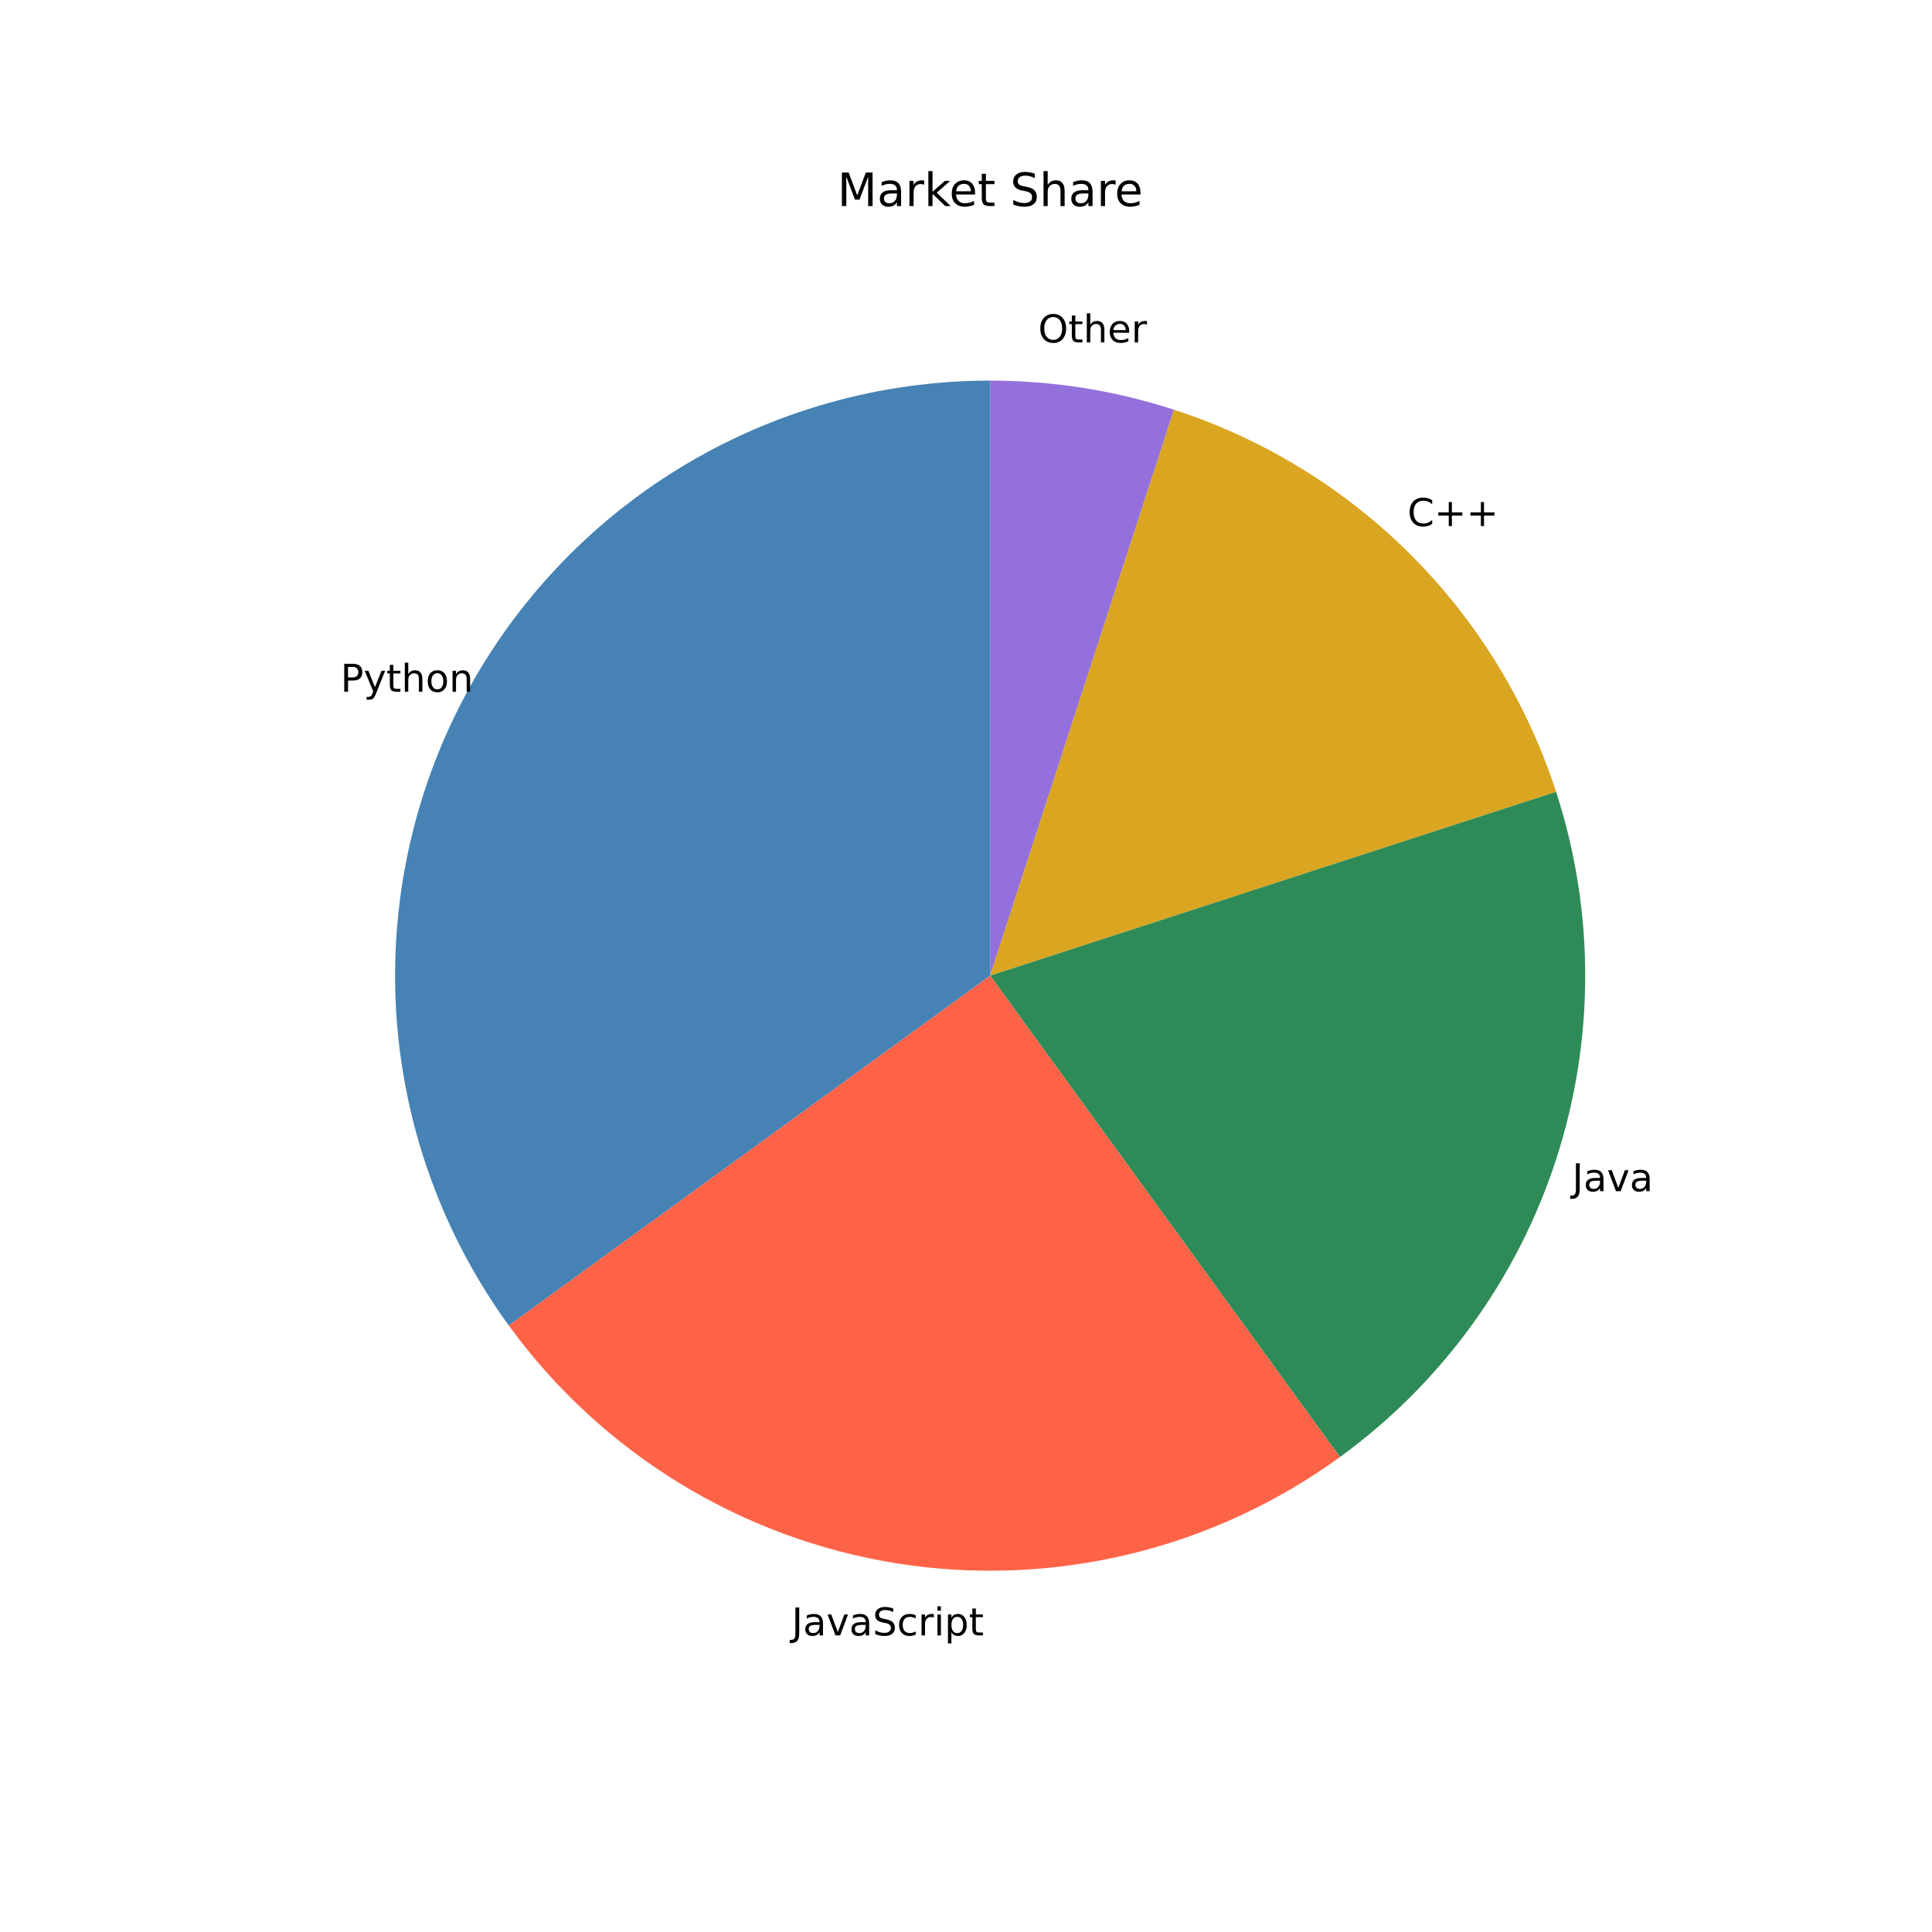
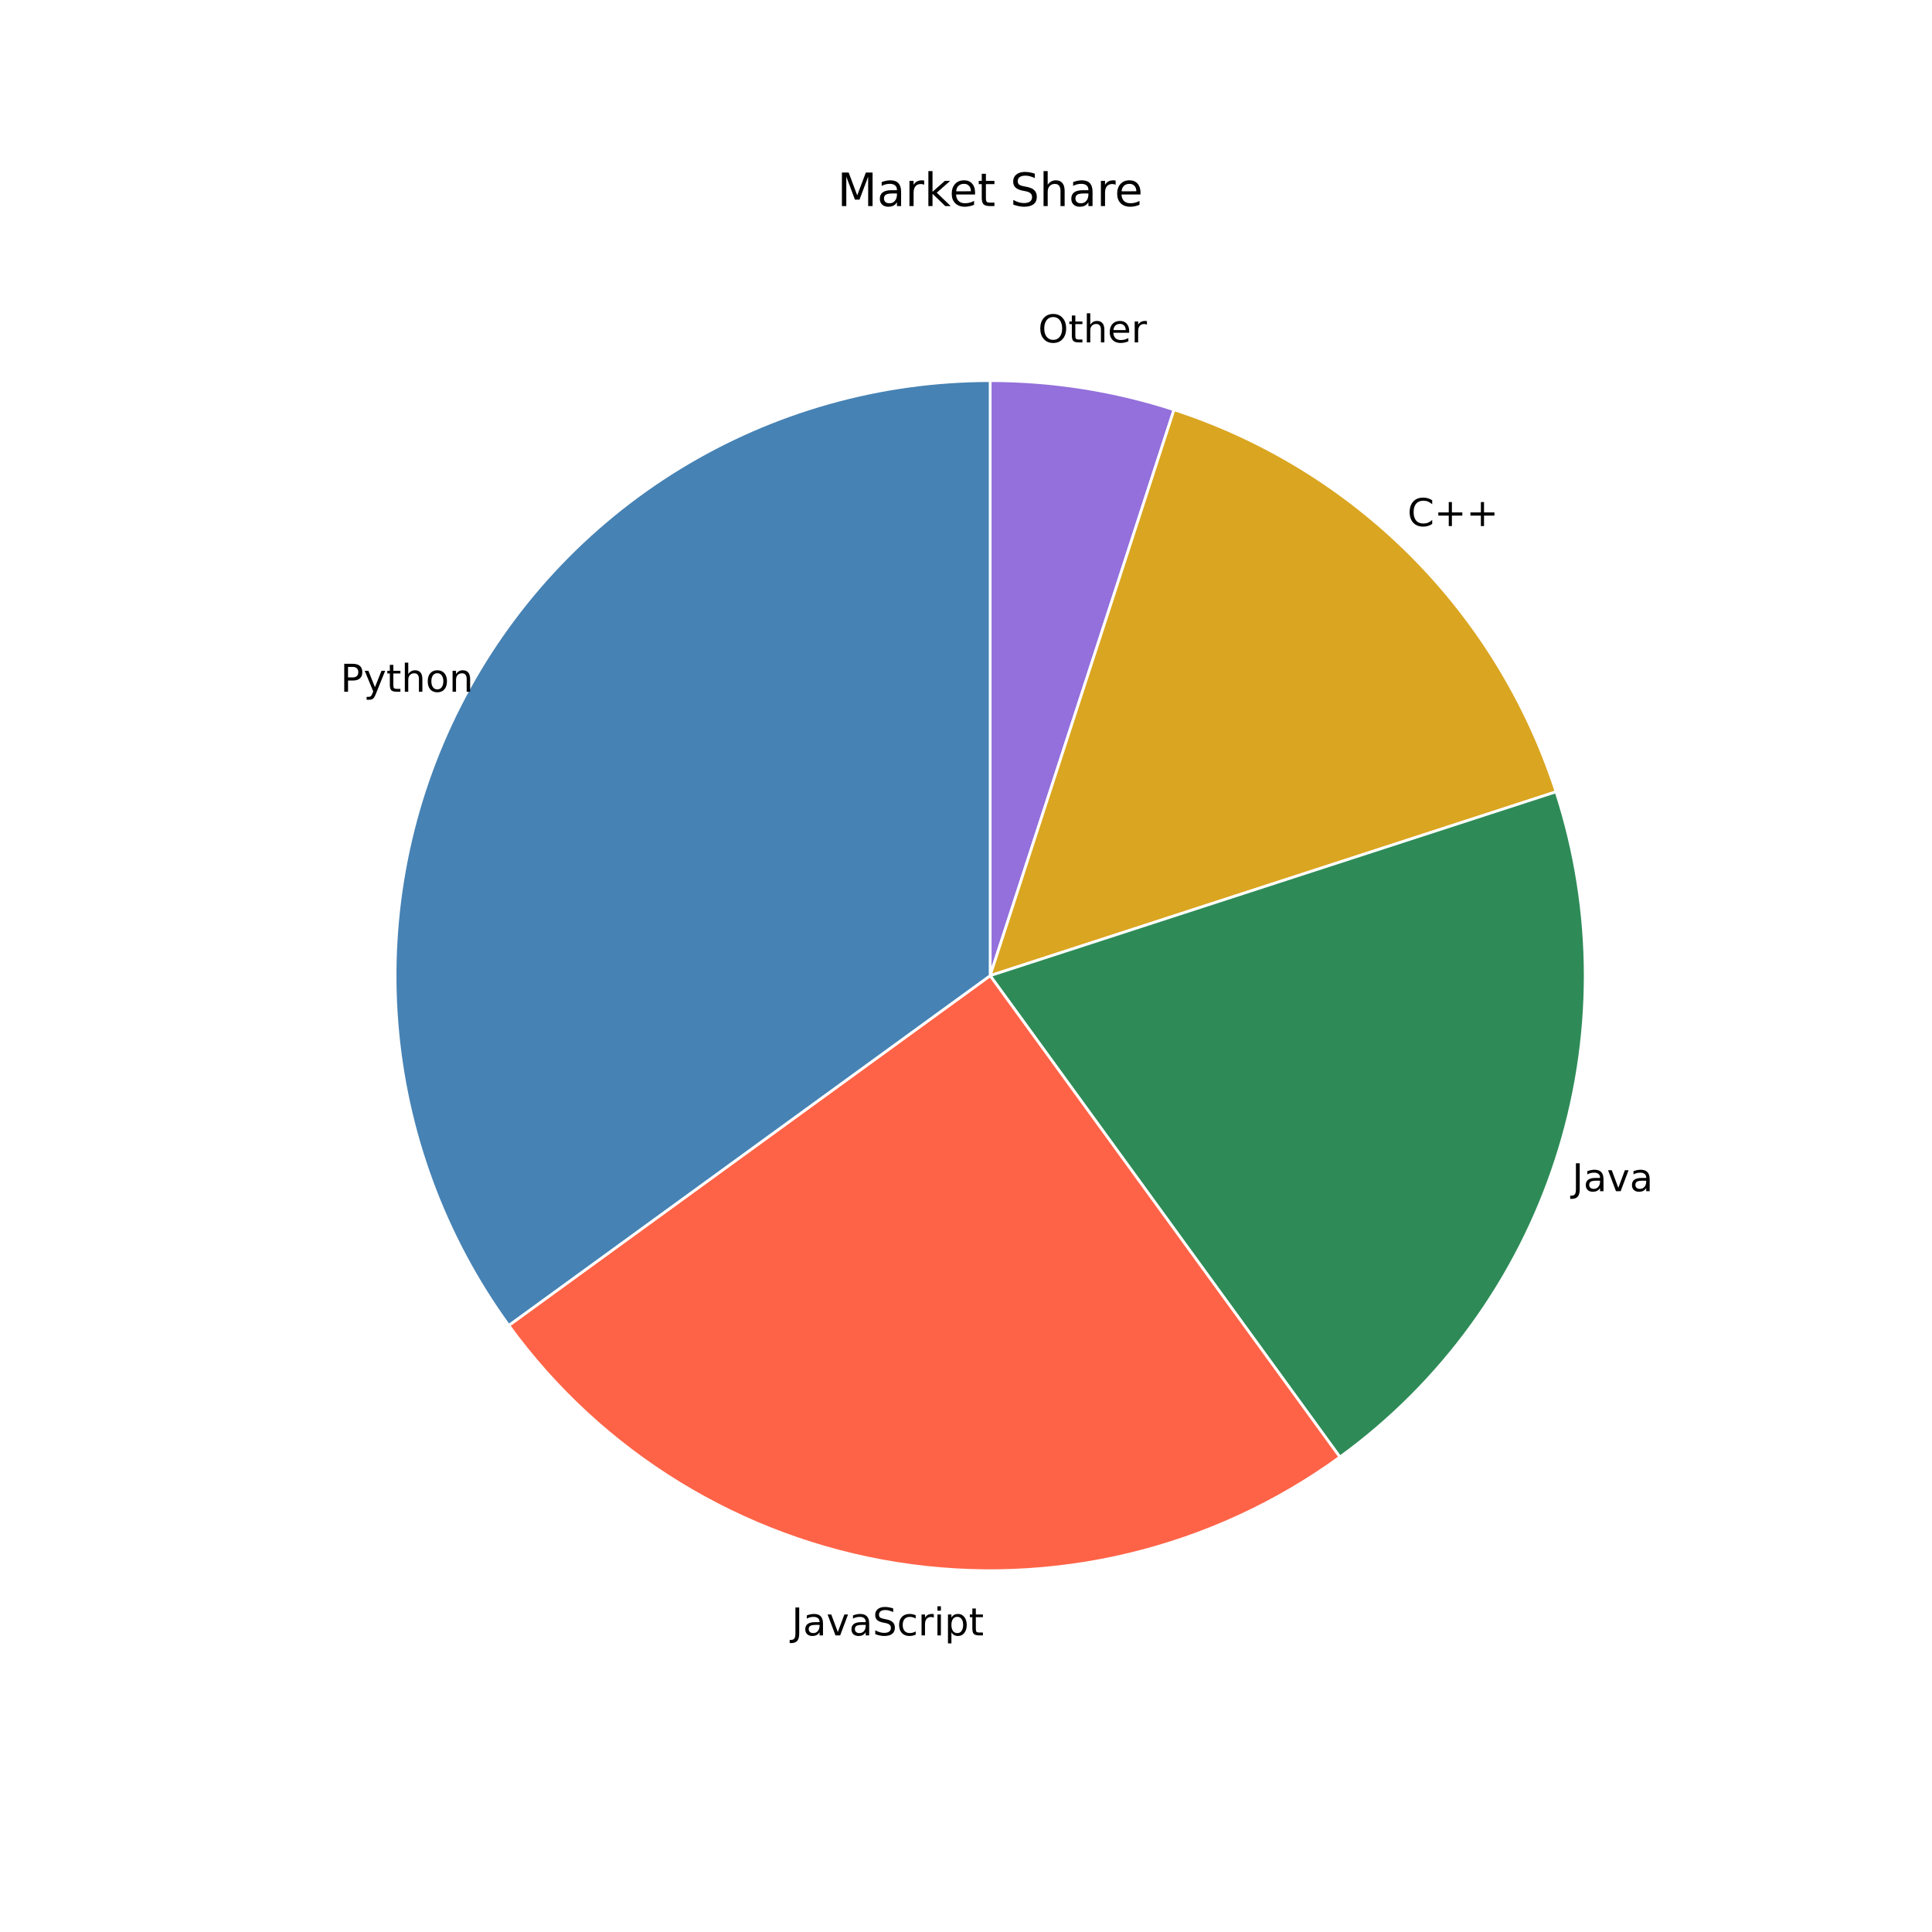
<svg xmlns="http://www.w3.org/2000/svg" width="700" height="700" viewBox="0 0 700 700">
  <defs>
</defs>
  <g transform="translate(0,700) scale(1,-1)">
    <rect width="700" height="700" fill="white" />
    <path d="M 0.00 0.00 L 700.00 0.00 L 700.00 700.00 L 0.00 700.00 L 0.00 0.00 Z " fill="#FFFFFF" fill-opacity="1.00" stroke="#000000" stroke-opacity="1.00" stroke-width="0.00" stroke-linecap="butt" stroke-linejoin="miter" />
-     <path d="M 358.75 346.50 L 425.37 551.55 C 414.63 555.04 403.63 557.68 392.48 559.45 C 381.32 561.21 370.04 562.10 358.75 562.10 L 358.75 346.50 Z " fill="#9370DB" fill-opacity="1.00" stroke="#000000" stroke-opacity="1.00" stroke-width="0.00" stroke-linecap="butt" stroke-linejoin="miter" />
-     <path d="M 358.75 346.50 L 563.80 413.12 C 553.28 445.48 535.26 474.89 511.20 498.95 C 487.14 523.01 457.73 541.03 425.37 551.55 L 358.75 346.50 Z " fill="#DAA520" fill-opacity="1.00" stroke="#000000" stroke-opacity="1.00" stroke-width="0.00" stroke-linecap="butt" stroke-linejoin="miter" />
-     <path d="M 358.75 346.50 L 485.48 172.08 C 522.31 198.83 549.73 236.58 563.80 279.88 C 577.87 323.17 577.87 369.83 563.80 413.12 L 358.75 346.50 Z " fill="#2E8B57" fill-opacity="1.00" stroke="#000000" stroke-opacity="1.00" stroke-width="0.00" stroke-linecap="butt" stroke-linejoin="miter" />
-     <path d="M 358.75 346.50 L 184.33 219.77 C 217.92 173.53 268.57 142.50 325.02 133.55 C 381.48 124.61 439.23 138.48 485.48 172.08 L 358.75 346.50 Z " fill="#FF6347" fill-opacity="1.00" stroke="#000000" stroke-opacity="1.00" stroke-width="0.00" stroke-linecap="butt" stroke-linejoin="miter" />
-     <path d="M 358.75 346.50 L 358.75 562.10 C 318.99 562.10 280.00 551.10 246.10 530.33 C 212.20 509.56 184.70 479.80 166.65 444.38 C 148.60 408.96 140.70 369.22 143.81 329.58 C 146.93 289.95 160.96 251.94 184.33 219.77 L 358.75 346.50 Z " fill="#4682B4" fill-opacity="1.00" stroke="#000000" stroke-opacity="1.00" stroke-width="0.00" stroke-linecap="butt" stroke-linejoin="miter" />
+     <path d="M 358.75 346.50 L 425.37 551.55 C 414.63 555.04 403.63 557.68 392.48 559.45 C 381.32 561.21 370.04 562.10 358.75 562.10 L 358.75 346.50 Z " fill="#9370DB" fill-opacity="1.00" stroke="#FFFFFF" stroke-opacity="1.00" stroke-width="1.00" stroke-linecap="butt" stroke-linejoin="miter" />
+     <path d="M 358.75 346.50 L 563.80 413.12 C 553.28 445.48 535.26 474.89 511.20 498.95 C 487.14 523.01 457.73 541.03 425.37 551.55 L 358.75 346.50 Z " fill="#DAA520" fill-opacity="1.00" stroke="#FFFFFF" stroke-opacity="1.00" stroke-width="1.00" stroke-linecap="butt" stroke-linejoin="miter" />
+     <path d="M 358.75 346.50 L 485.48 172.08 C 522.31 198.83 549.73 236.58 563.80 279.88 C 577.87 323.17 577.87 369.83 563.80 413.12 L 358.75 346.50 Z " fill="#2E8B57" fill-opacity="1.00" stroke="#FFFFFF" stroke-opacity="1.00" stroke-width="1.00" stroke-linecap="butt" stroke-linejoin="miter" />
+     <path d="M 358.75 346.50 L 184.33 219.77 C 217.92 173.53 268.57 142.50 325.02 133.55 C 381.48 124.61 439.23 138.48 485.48 172.08 L 358.75 346.50 Z " fill="#FF6347" fill-opacity="1.00" stroke="#FFFFFF" stroke-opacity="1.00" stroke-width="1.00" stroke-linecap="butt" stroke-linejoin="miter" />
+     <path d="M 358.75 346.50 L 358.75 562.10 C 318.99 562.10 280.00 551.10 246.10 530.33 C 212.20 509.56 184.70 479.80 166.65 444.38 C 148.60 408.96 140.70 369.22 143.81 329.58 C 146.93 289.95 160.96 251.94 184.33 219.77 L 358.75 346.50 Z " fill="#4682B4" fill-opacity="1.00" stroke="#FFFFFF" stroke-opacity="1.00" stroke-width="1.00" stroke-linecap="butt" stroke-linejoin="miter" />
    <text font-family="DejaVu Sans" font-size="13.89" fill="#000000" fill-opacity="1.00" text-anchor="middle" dominant-baseline="central" transform="translate(395.85,580.74) scale(1,-1)">Other</text>
    <text font-family="DejaVu Sans" font-size="13.89" fill="#000000" fill-opacity="1.00" text-anchor="middle" dominant-baseline="central" transform="translate(526.45,514.20) scale(1,-1)">C++</text>
    <text font-family="DejaVu Sans" font-size="13.89" fill="#000000" fill-opacity="1.00" text-anchor="middle" dominant-baseline="central" transform="translate(584.30,273.21) scale(1,-1)">Java</text>
    <text font-family="DejaVu Sans" font-size="13.89" fill="#000000" fill-opacity="1.00" text-anchor="middle" dominant-baseline="central" transform="translate(321.65,112.26) scale(1,-1)">JavaScript</text>
    <text font-family="DejaVu Sans" font-size="13.89" fill="#000000" fill-opacity="1.00" text-anchor="middle" dominant-baseline="central" transform="translate(147.44,454.17) scale(1,-1)">Python</text>
    <text font-family="DejaVu Sans" font-size="16.67" fill="#000000" fill-opacity="1.00" text-anchor="middle" transform="translate(358.75,625.33) scale(1,-1)">Market Share</text>
  </g>
</svg>
